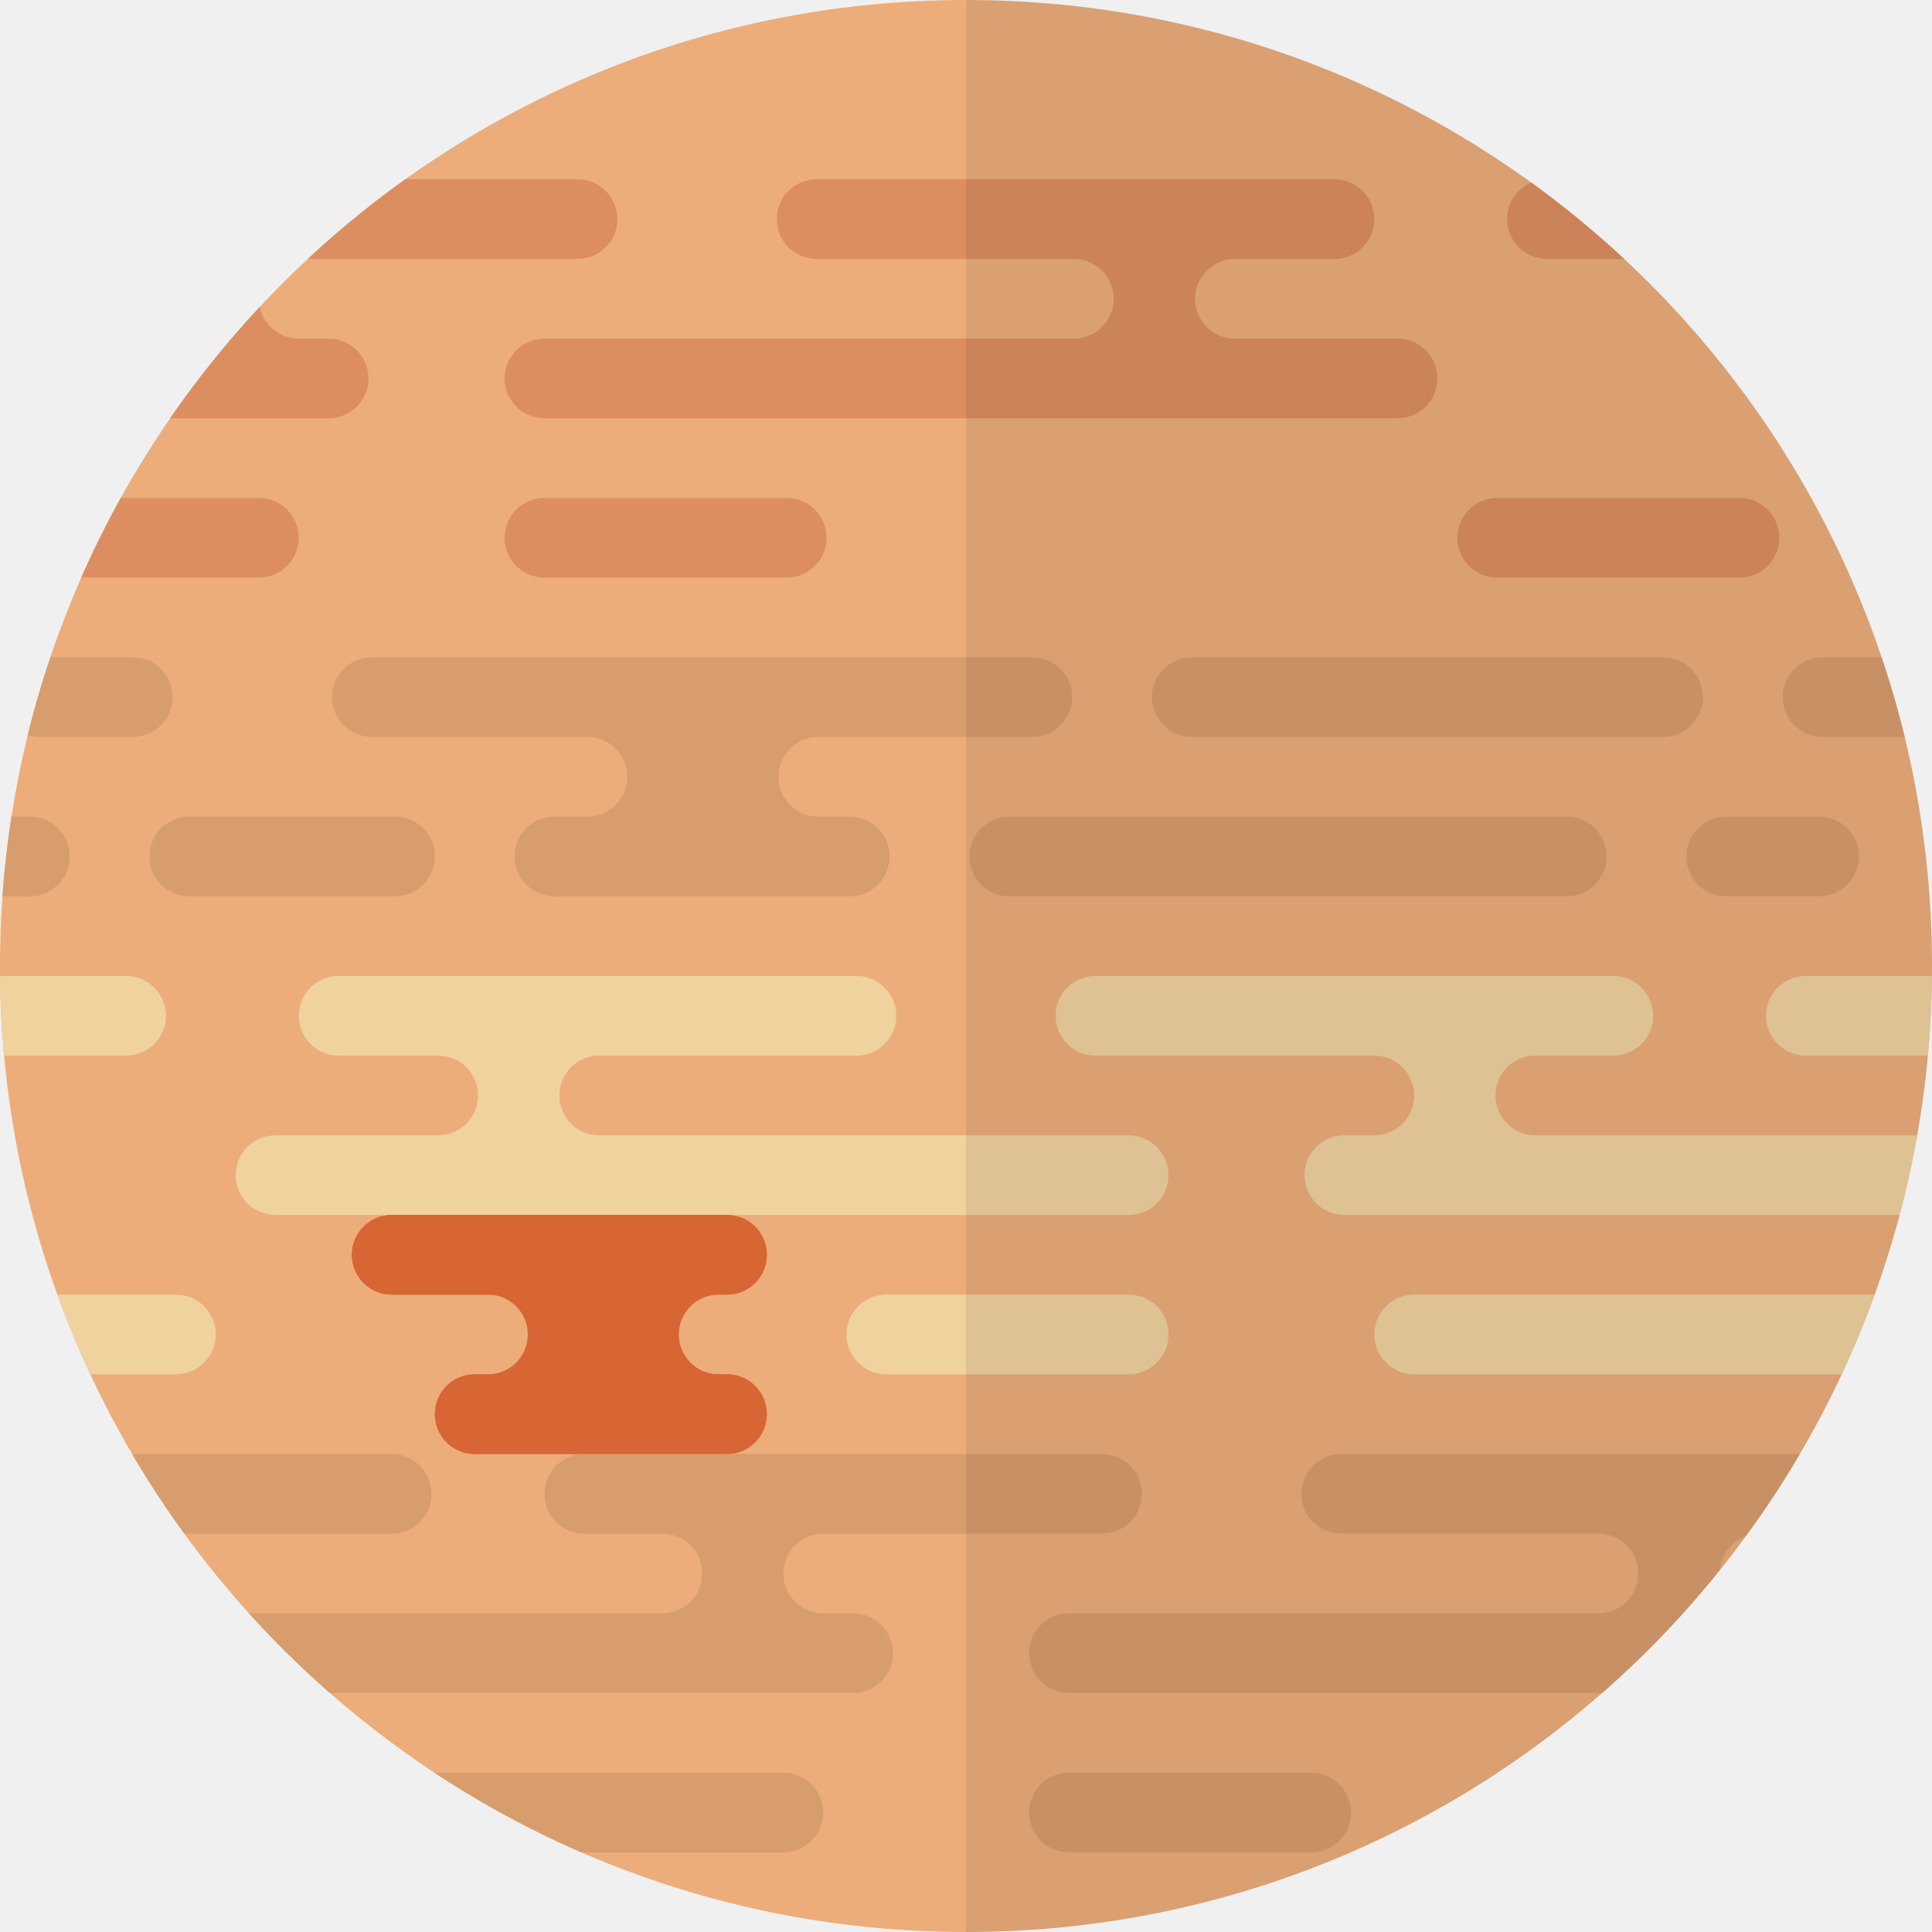
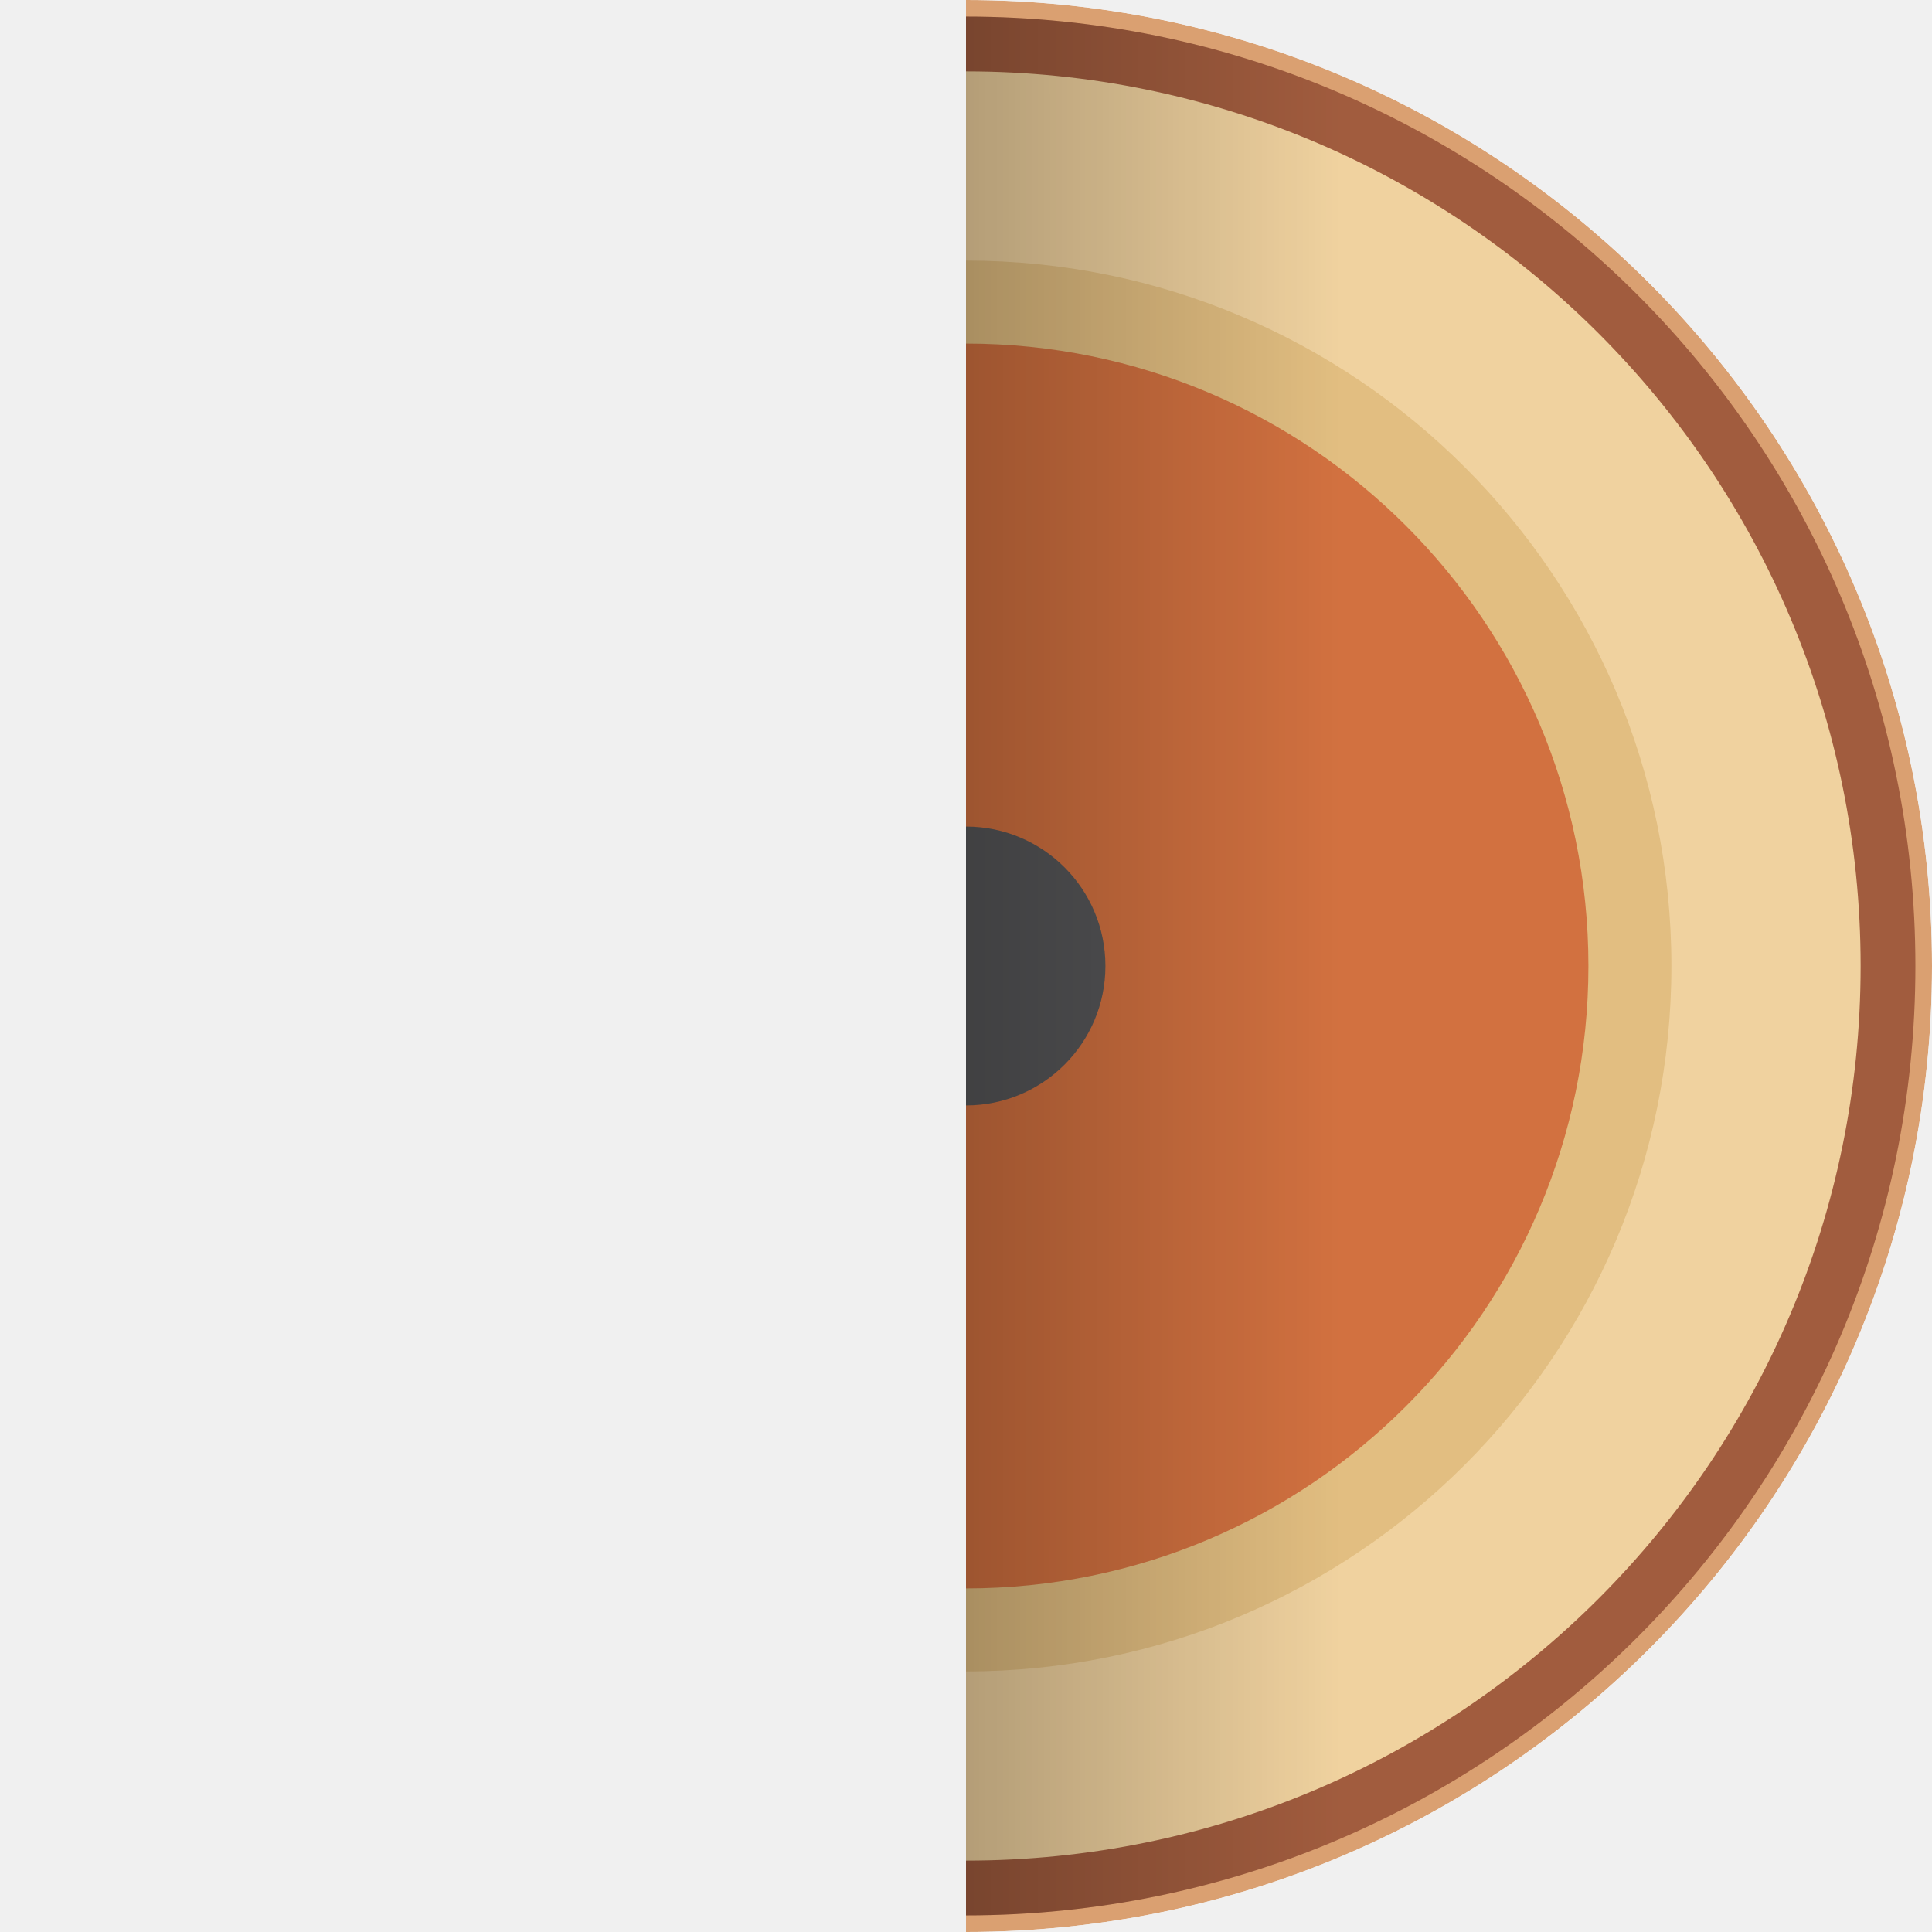
- <svg xmlns="http://www.w3.org/2000/svg" width="582" height="582" fill="none">
-   <circle cx="291" cy="291" r="291" fill="#ECAD7A" />
-   <mask id="a" maskUnits="userSpaceOnUse" x="0" y="0" width="582" height="582">
-     <circle cx="291" cy="291" r="291" fill="#fff" />
+ <svg xmlns="http://www.w3.org/2000/svg" width="582" height="582">
+   <defs>
+     <linearGradient id="gradient" x1="50%" y1="0%" x2="70%" y2="0%">
+       <stop offset="0" stop-color="#000" stop-opacity="0.25" />
+       <stop offset="1" stop-opacity="0" />
+     </linearGradient>
+   </defs>
+   <mask id="mask">
+     <circle cx="50%" cy="50%" r="50%" fill="#fff" />
+     <rect x="0" y="0" width="50%" height="100%" fill="#000" />
  </mask>
-   <g mask="url(#a)">
-     <path fill-rule="evenodd" clip-rule="evenodd" d="M38 294c6.627 0 12 5.373 12 12s-5.373 12-12 12h-156c-6.627 0-12-5.373-12-12s5.373-12 12-12H38zm220 0c6.627 0 12 5.373 12 12s-5.373 12-12 12h-78v.01c-6.395.262-11.5 5.53-11.5 11.99s5.105 11.728 11.5 11.99v.01h160c6.627 0 12 5.373 12 12s-5.373 12-12 12H83c-6.627 0-12-5.373-12-12s5.373-12 12-12h49c6.627 0 12-5.373 12-12s-5.373-12-12-12h-30c-6.627 0-12-5.373-12-12s5.373-12 12-12h156zM53 390c6.627 0 12 5.373 12 12s-5.373 12-12 12h-73c-6.627 0-12-5.373-12-12s5.373-12 12-12h73zm287 0c6.627 0 12 5.373 12 12s-5.373 12-12 12h-73c-6.627 0-12-5.373-12-12s5.373-12 12-12h73zm264 12c0-6.627-5.373-12-12-12H426c-6.627 0-12 5.373-12 12s5.373 12 12 12h166c6.627 0 12-5.373 12-12zm-190-84c6.627 0 12 5.373 12 12s-5.373 12-12 12h-9c-6.627 0-12 5.373-12 12s5.373 12 12 12h257c6.627 0 12-5.373 12-12s-5.373-12-12-12H462v-.01c-6.395-.262-11.5-5.53-11.5-11.99s5.105-11.728 11.5-11.99V318h24c6.627 0 12-5.373 12-12s-5.373-12-12-12H330c-6.627 0-12 5.373-12 12s5.373 12 12 12h84zm298-12c0-6.627-5.373-12-12-12H544c-6.627 0-12 5.373-12 12s5.373 12 12 12h156c6.627 0 12-5.373 12-12z" fill="#F0D29F" />
+   <g mask="url(#mask)">
+     <circle cx="50%" cy="50%" r="291" fill="#ECAD7A" />
+     <circle cx="50%" cy="50%" r="50%" opacity=".078" fill="#000" />
+     <circle cx="50%" cy="50%" r="286" fill="#A15C3E" />
+     <circle cx="50%" cy="50%" r="269.5" fill="#F0D29F" />
+     <circle cx="50%" cy="50%" r="212.5" fill="#E2BE81" />
+     <circle cx="50%" cy="50%" r="187.5" fill="#D27140" />
+     <circle cx="50%" cy="50%" r="42" fill="#565658" />
+     <circle cx="50%" cy="50%" r="286" fill="url(#gradient)" />
  </g>
-   <mask id="b" maskUnits="userSpaceOnUse" x="0" y="0" width="582" height="582">
-     <circle cx="291" cy="291" r="291" fill="#fff" />
-   </mask>
-   <g mask="url(#b)">
-     <path d="M159 402c0-6.627-5.373-12-12-12h-29c-6.627 0-12-5.373-12-12s5.373-12 12-12h101c6.627 0 12 5.373 12 12s-5.373 12-12 12h-3l-.001.01c-6.395.263-11.499 5.53-11.499 11.99s5.104 11.727 11.499 11.99l.001.01h3c6.627 0 12 5.373 12 12s-5.373 12-12 12h-76c-6.627 0-12-5.373-12-12s5.373-12 12-12h4c6.627 0 12-5.373 12-12z" fill="#D86534" />
-   </g>
-   <mask id="c" maskUnits="userSpaceOnUse" x="0" y="0" width="582" height="582">
-     <circle cx="291" cy="291" r="291" fill="#fff" />
-   </mask>
-   <g mask="url(#c)">
-     <path fill-rule="evenodd" clip-rule="evenodd" d="M466 54c-6.627 0-12 5.373-12 12s5.373 12 12 12h156c6.627 0 12-5.373 12-12s-5.373-12-12-12H466zm-220 0c-6.627 0-12 5.373-12 12s5.373 12 12 12h78v.01c6.395.262 11.5 5.53 11.5 11.99s-5.105 11.728-11.5 11.99v.01H164c-6.627 0-12 5.373-12 12s5.373 12 12 12h257c6.627 0 12-5.373 12-12s-5.373-12-12-12h-49c-6.627 0-12-5.373-12-12s5.373-12 12-12h30c6.627 0 12-5.373 12-12s-5.373-12-12-12H246zm205 96c-6.627 0-12 5.373-12 12s5.373 12 12 12h73c6.627 0 12-5.373 12-12s-5.373-12-12-12h-73zm-287 0c-6.627 0-12 5.373-12 12s5.373 12 12 12h73c6.627 0 12-5.373 12-12s-5.373-12-12-12h-73zm-264 12c0-6.627 5.373-12 12-12H78c6.627 0 12 5.373 12 12s-5.373 12-12 12H-88c-6.627 0-12-5.373-12-12zM90 78c-6.627 0-12 5.373-12 12s5.373 12 12 12h9c6.627 0 12 5.373 12 12s-5.373 12-12 12h-257c-6.627 0-12-5.373-12-12s5.373-12 12-12H42v-.01c6.395-.262 11.5-5.53 11.5-11.99S48.395 78.272 42 78.01V78H18c-6.627 0-12-5.373-12-12s5.373-12 12-12h156c6.627 0 12 5.373 12 12s-5.373 12-12 12H90zm-298-12c0-6.627 5.373-12 12-12h156c6.627 0 12 5.373 12 12s-5.373 12-12 12h-156c-6.627 0-12-5.373-12-12z" fill="#DC8E61" />
-   </g>
-   <mask id="d" maskUnits="userSpaceOnUse" x="0" y="0" width="582" height="582">
-     <circle cx="291" cy="291" r="291" fill="#fff" />
-   </mask>
-   <g mask="url(#d)">
-     <path fill-rule="evenodd" clip-rule="evenodd" d="M624 438c-6.627 0-12 5.373-12 12s5.373 12 12 12h156c6.627 0 12-5.373 12-12s-5.373-12-12-12H624zm-220 0c-6.627 0-12 5.373-12 12s5.373 12 12 12h78v.01c6.395.262 11.5 5.53 11.5 11.99s-5.105 11.728-11.5 11.99v.01H322c-6.627 0-12 5.373-12 12s5.373 12 12 12h257c6.627 0 12-5.373 12-12s-5.373-12-12-12h-49c-6.627 0-12-5.373-12-12s5.373-12 12-12h30c6.627 0 12-5.373 12-12s-5.373-12-12-12H404zm205 96c-6.627 0-12 5.373-12 12s5.373 12 12 12h73c6.627 0 12-5.373 12-12s-5.373-12-12-12h-73zm-287 0c-6.627 0-12 5.373-12 12s5.373 12 12 12h73c6.627 0 12-5.373 12-12s-5.373-12-12-12h-73zM58 546c0-6.627 5.373-12 12-12h166c6.627 0 12 5.373 12 12s-5.373 12-12 12H70c-6.627 0-12-5.373-12-12zm190-84c-6.627 0-12 5.373-12 12s5.373 12 12 12h9c6.627 0 12 5.373 12 12s-5.373 12-12 12H0c-6.627 0-12-5.373-12-12s5.373-12 12-12h200v-.01c6.395-.262 11.5-5.53 11.5-11.99s-5.105-11.728-11.5-11.99V462h-24c-6.627 0-12-5.373-12-12s5.373-12 12-12h156c6.627 0 12 5.373 12 12s-5.373 12-12 12h-84zm-298-12c0-6.627 5.373-12 12-12h156c6.627 0 12 5.373 12 12s-5.373 12-12 12H-38c-6.627 0-12-5.373-12-12z" fill="#D89D6D" />
-   </g>
-   <mask id="e" maskUnits="userSpaceOnUse" x="0" y="0" width="582" height="582">
-     <circle cx="291" cy="291" r="291" fill="#fff" />
-   </mask>
-   <g mask="url(#e)">
-     <path fill-rule="evenodd" clip-rule="evenodd" d="M177 222c6.627 0 12 5.373 12 12s-5.373 12-12 12h-10c-6.627 0-12 5.373-12 12s5.373 12 12 12h89c6.627 0 12-5.373 12-12s-5.373-12-12-12h-10l-.001-.01c-6.395-.263-11.499-5.53-11.499-11.99s5.104-11.727 11.499-11.99L246 222h65c6.627 0 12-5.373 12-12s-5.373-12-12-12H112c-6.627 0-12 5.373-12 12s5.373 12 12 12h65zm-46 36c0-6.627-5.373-12-12-12H57c-6.627 0-12 5.373-12 12s5.373 12 12 12h62c6.627 0 12-5.373 12-12zM9 246c6.627 0 12 5.373 12 12s-5.373 12-12 12h-28c-6.627 0-12-5.373-12-12s5.373-12 12-12H9zm475 12c0-6.627-5.373-12-12-12H304c-6.627 0-12 5.373-12 12s5.373 12 12 12h168c6.627 0 12-5.373 12-12zm64-12c6.627 0 12 5.373 12 12s-5.373 12-12 12h-28c-6.627 0-12-5.373-12-12s5.373-12 12-12h28zm-35-36c0-6.627-5.373-12-12-12H359c-6.627 0-12 5.373-12 12s5.373 12 12 12h142c6.627 0 12-5.373 12-12zm86-12c6.627 0 12 5.373 12 12s-5.373 12-12 12h-50c-6.627 0-12-5.373-12-12s5.373-12 12-12h50zM52 210c0-6.627-5.373-12-12-12H12c-6.627 0-12 5.373-12 12s5.373 12 12 12h28c6.627 0 12-5.373 12-12z" fill="#D89D6D" />
-   </g>
-   <mask id="f" maskUnits="userSpaceOnUse" x="0" y="0" width="582" height="582">
-     <circle cx="291" cy="291" r="291" fill="#fff" />
-   </mask>
-   <g mask="url(#f)">
-     <path opacity=".078" fill="#000" d="M291 0h292v582H291z" />
-   </g>
-   <mask id="coreMask">
-     <circle cx="50%" cy="50%" r="50%" fill="#fff" />
-     <circle id="maskAnimationCenter" cx="50%" cy="50%" r="50%" fill="#000" />
-   </mask>
-   <g mask="url(#coreMask)">
-     <path fill-rule="evenodd" clip-rule="evenodd" d="M291 577c157.953 0 286-128.047 286-286S448.953 5 291 5v572z" fill="#A15C3E" />
-     <mask id="g" maskUnits="userSpaceOnUse" x="291" y="5" width="286" height="572">
-       <path fill-rule="evenodd" clip-rule="evenodd" d="M291 577c157.953 0 286-128.047 286-286S448.953 5 291 5v572z" fill="#fff" />
-     </mask>
-     <g mask="url(#g)">
-       <circle cx="291.5" cy="291.5" r="269.5" fill="#F0D29F" />
-       <circle cx="292.5" cy="291.5" r="212.5" fill="#E2BE81" />
-       <circle cx="292.5" cy="291.5" r="187.5" fill="#D27140" />
-       <circle cx="291" cy="291" r="42" fill="#565658" />
-     </g>
-   </g>
-   <path fill-rule="evenodd" clip-rule="evenodd" d="M118 366c-6.627 0-12 5.373-12 12s5.373 12 12 12h101c6.627 0 12-5.373 12-12s-5.373-12-12-12H118zm25 48c-6.627 0-12 5.373-12 12s5.373 12 12 12h76c6.627 0 12-5.373 12-12s-5.373-12-12-12h-76z" fill="#D86534" />
</svg>
